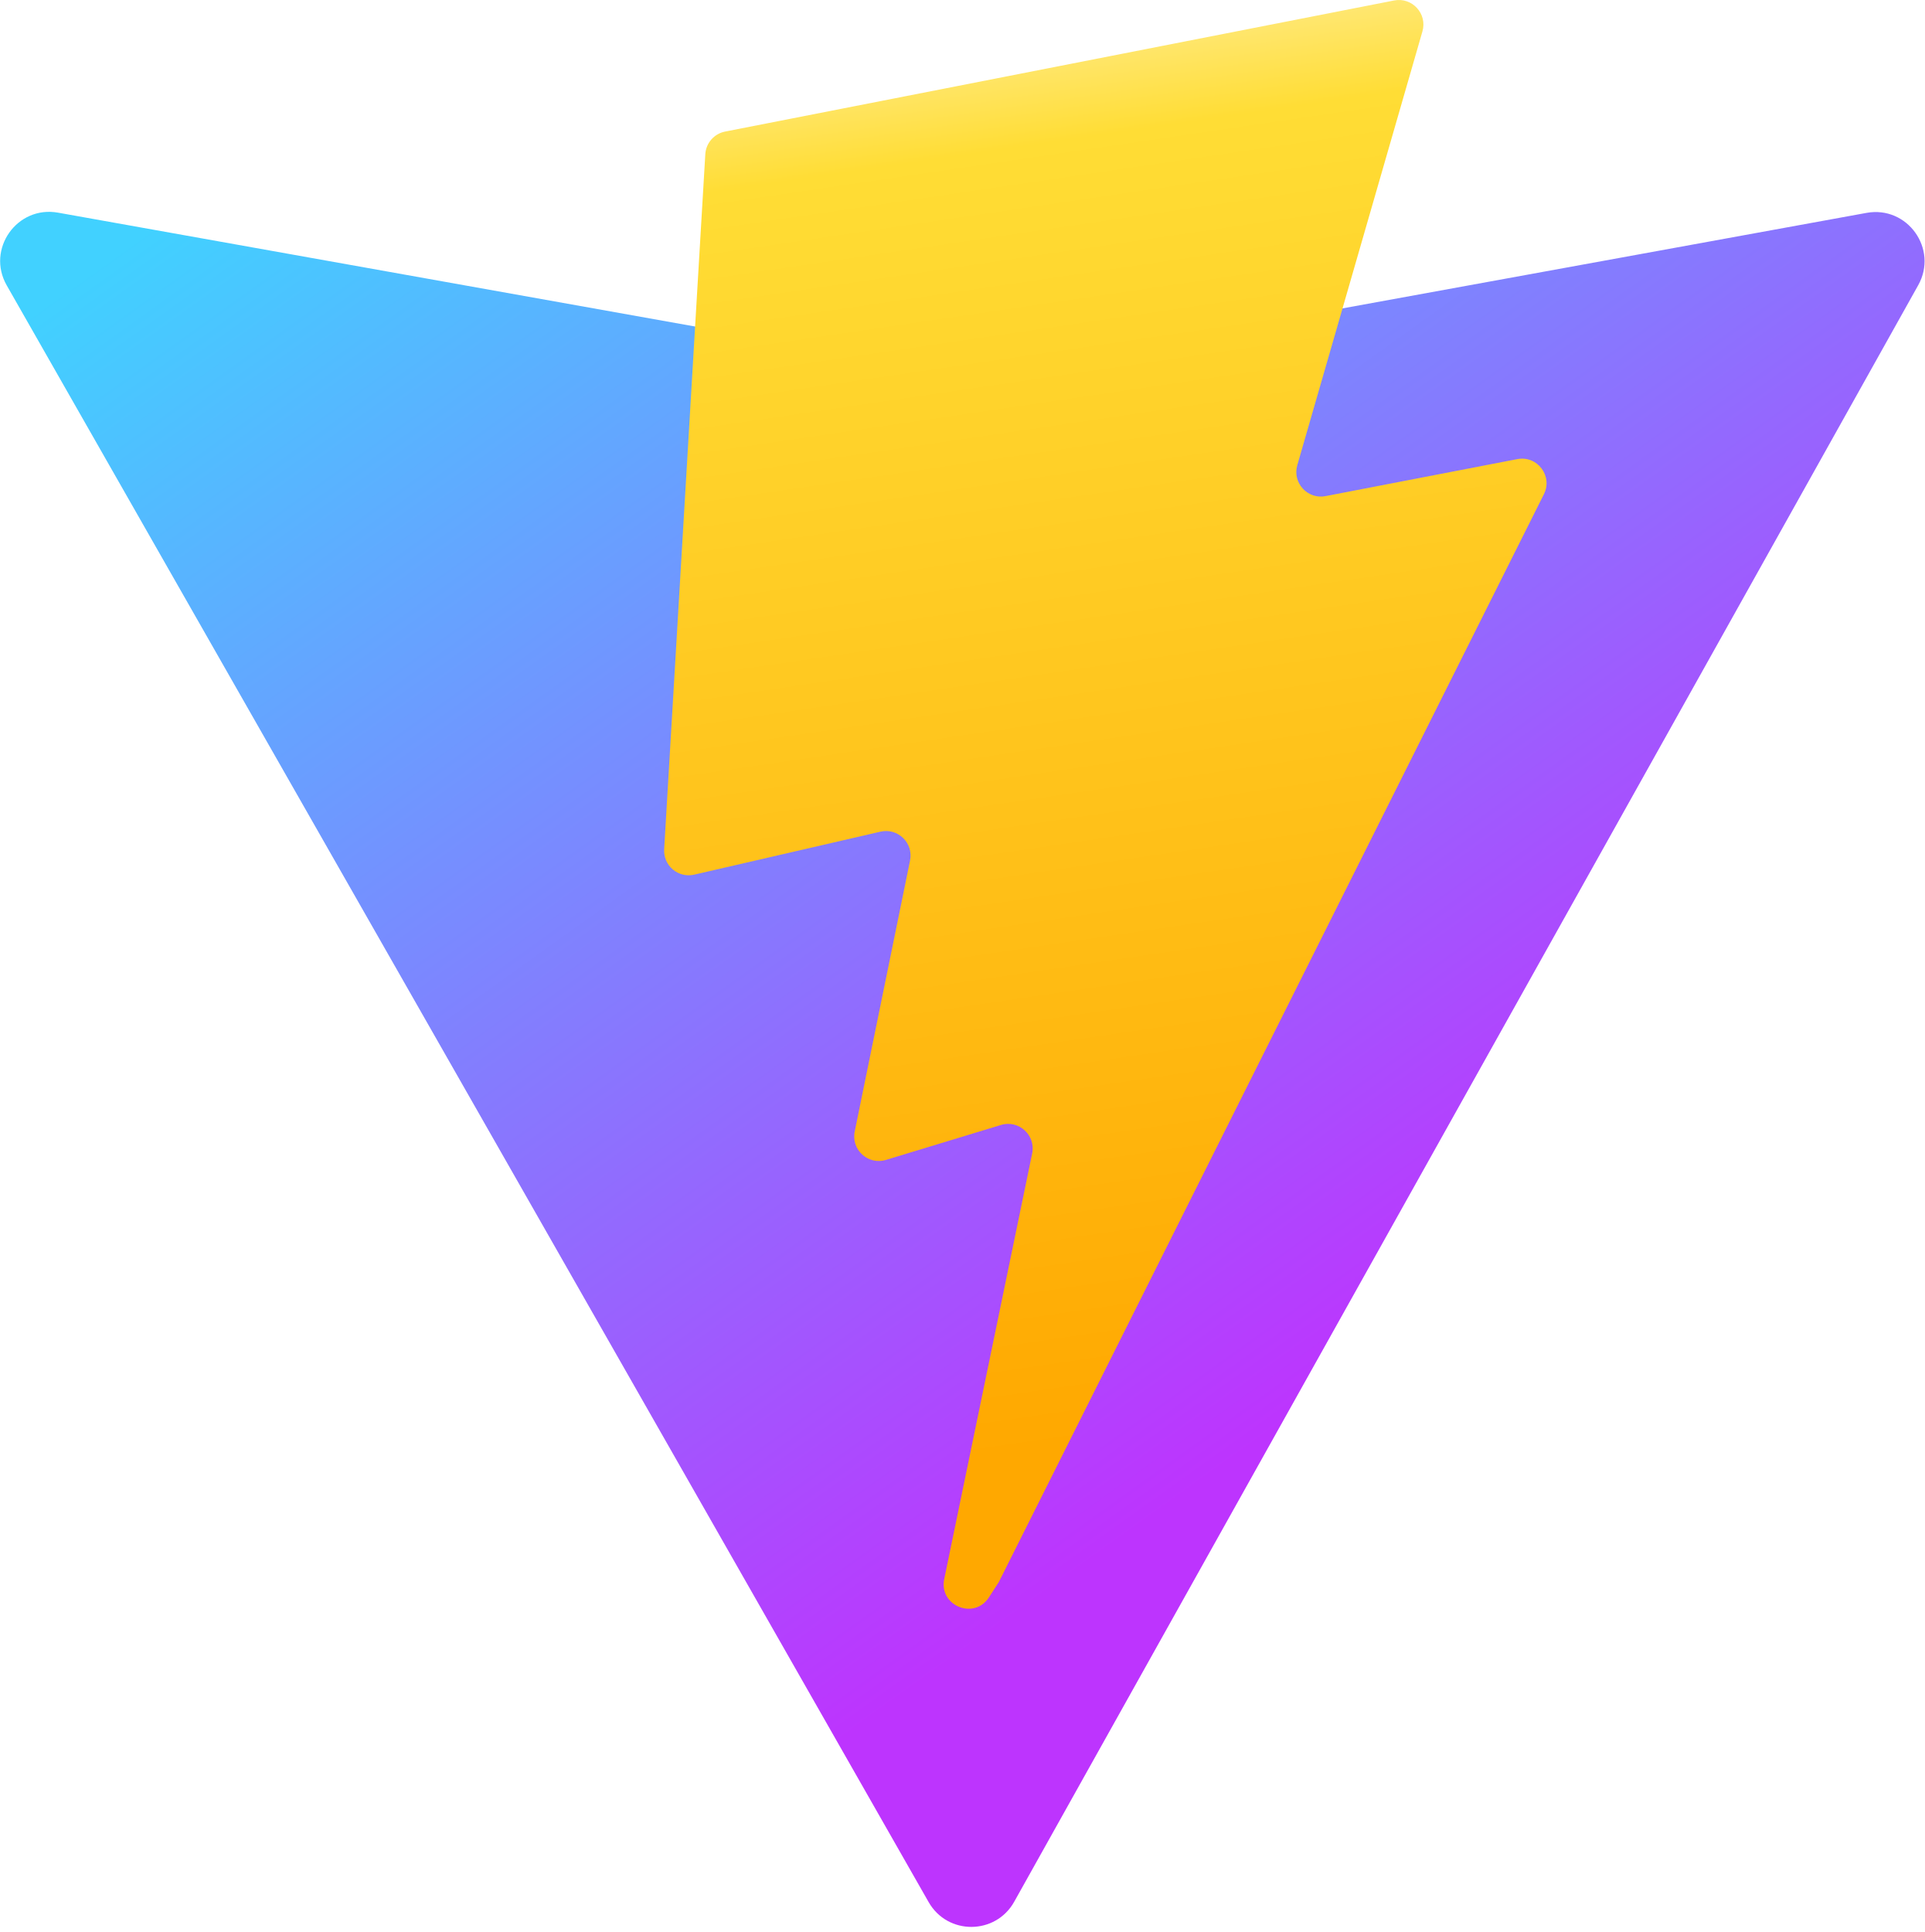
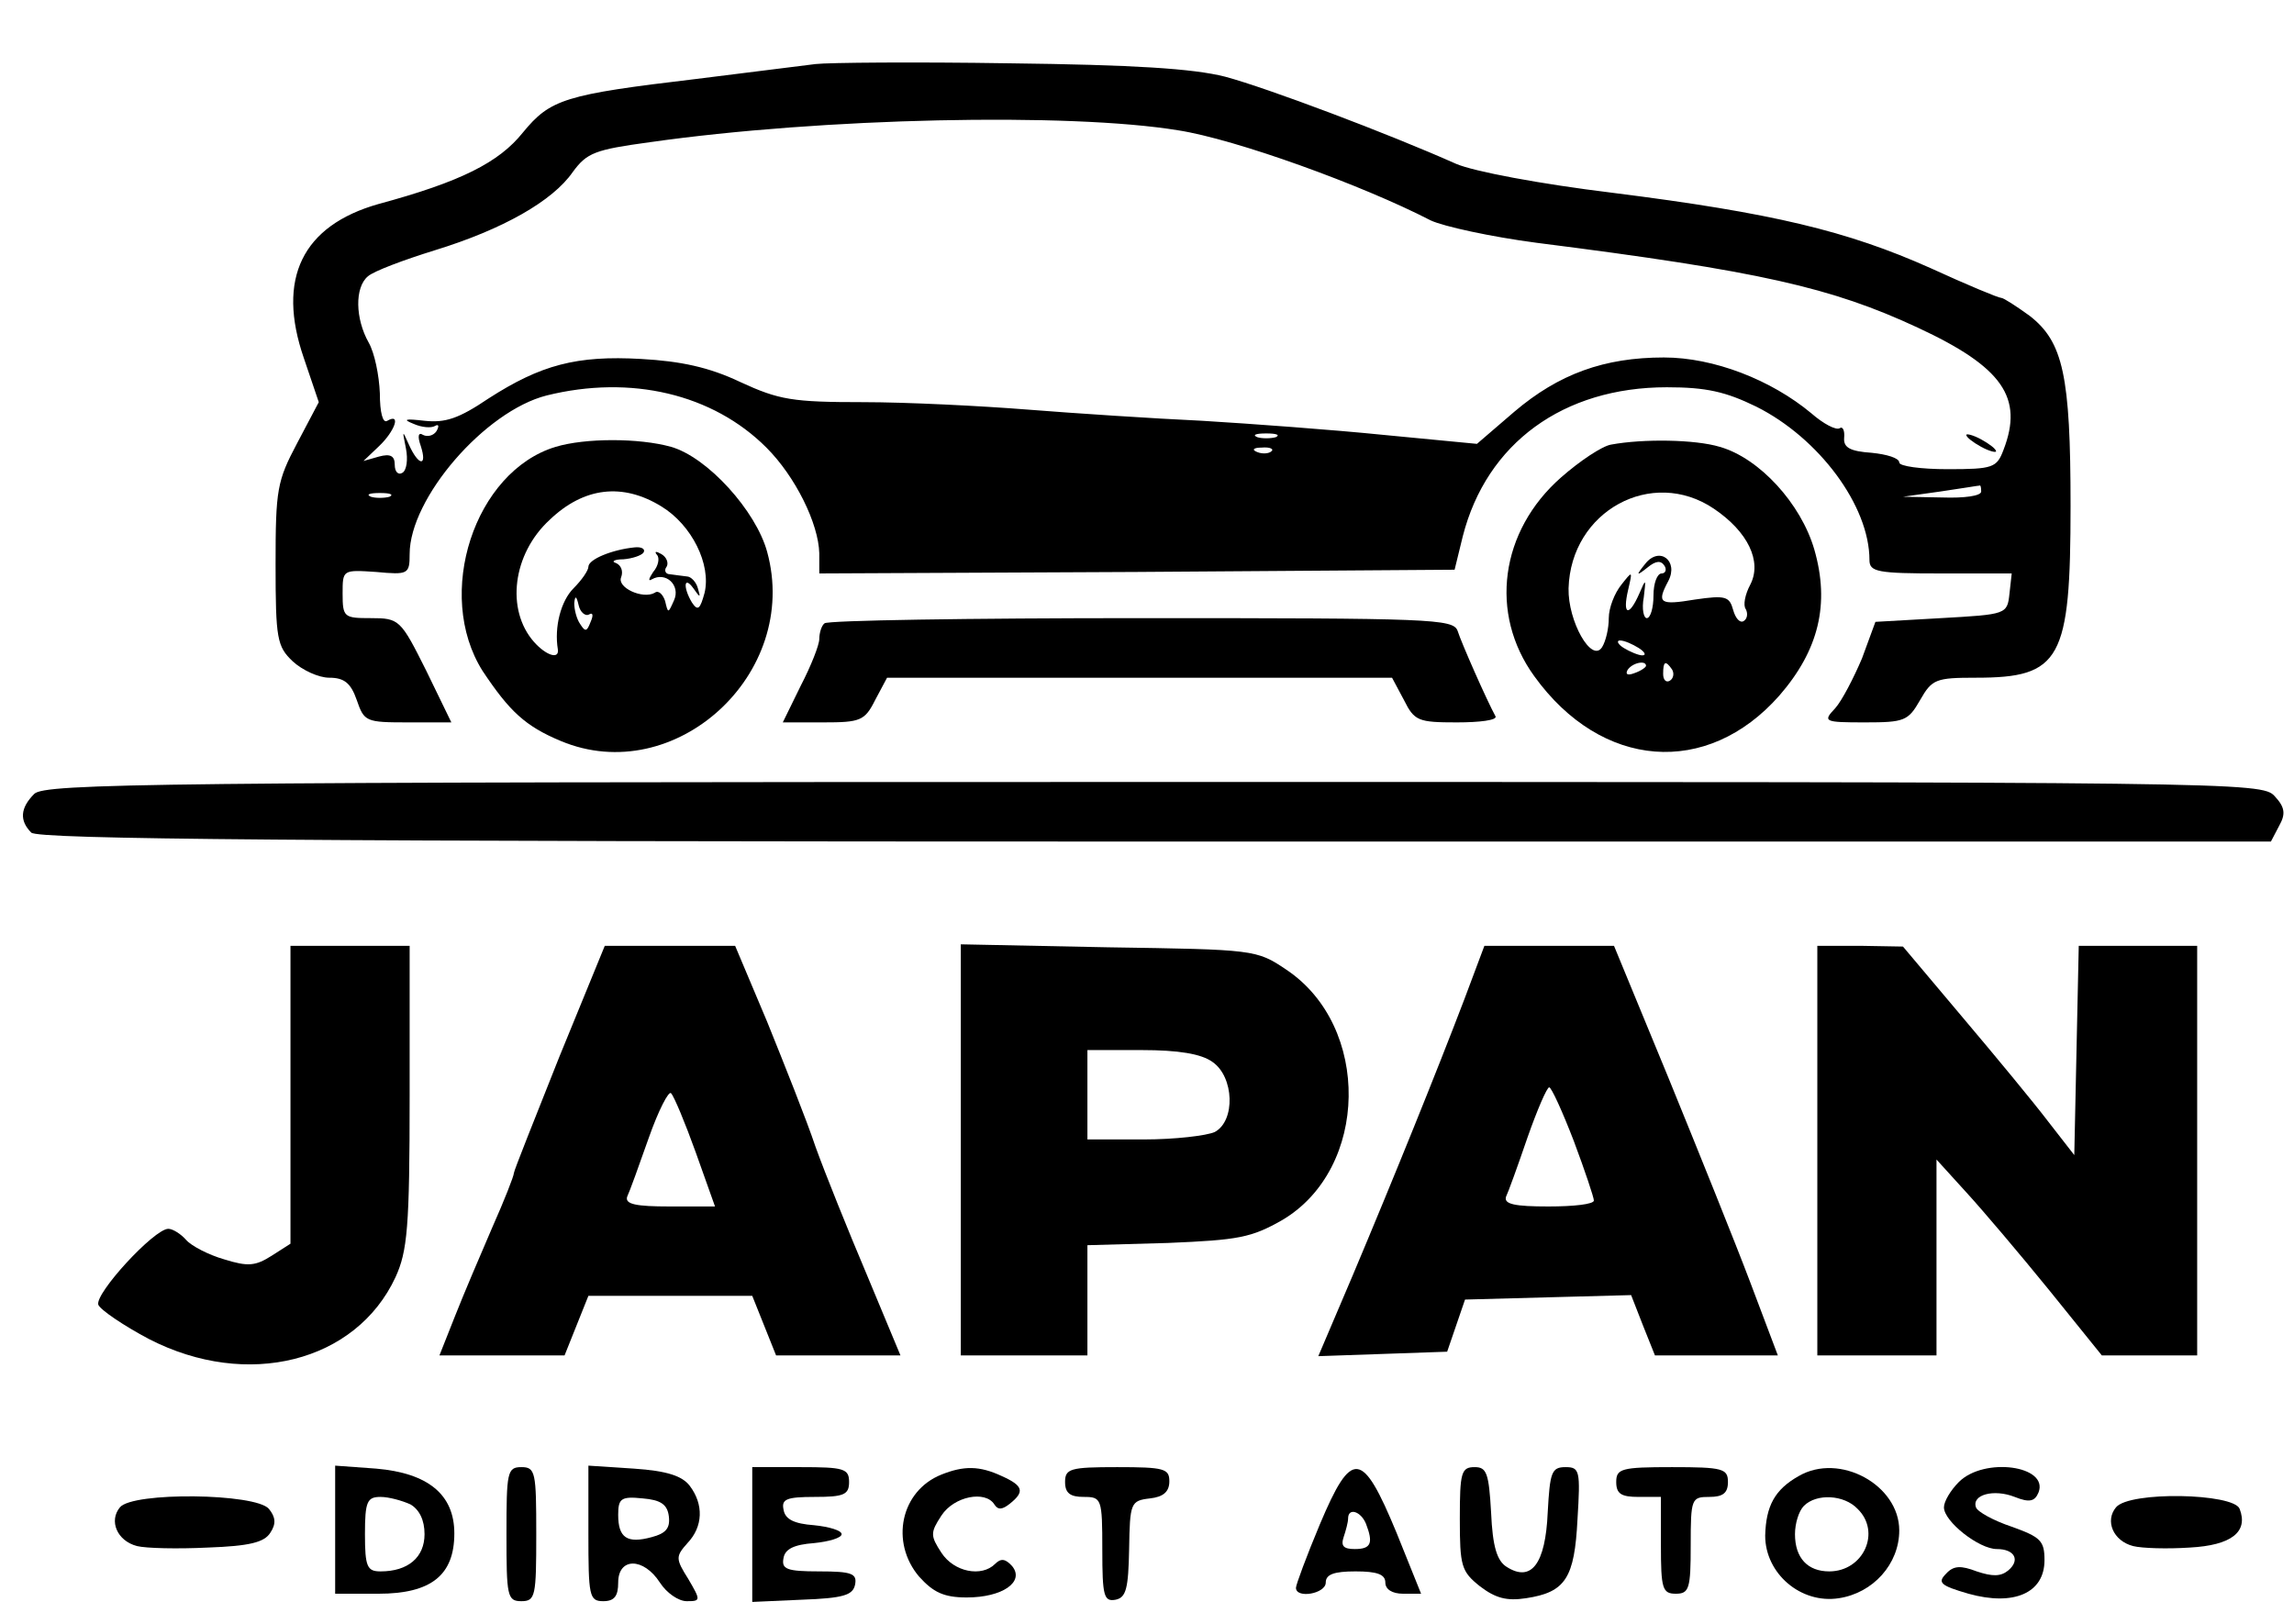
- <svg xmlns="http://www.w3.org/2000/svg" aria-hidden="true" role="img" class="iconify iconify--logos" width="31.88" height="32" preserveAspectRatio="xMidYMid meet" viewBox="0 0 256 257">
-   <defs>
-     <linearGradient id="IconifyId1813088fe1fbc01fb466" x1="-.828%" x2="57.636%" y1="7.652%" y2="78.411%">
-       <stop offset="0%" stop-color="#41D1FF" />
-       <stop offset="100%" stop-color="#BD34FE" />
-     </linearGradient>
-     <linearGradient id="IconifyId1813088fe1fbc01fb467" x1="43.376%" x2="50.316%" y1="2.242%" y2="89.03%">
-       <stop offset="0%" stop-color="#FFEA83" />
-       <stop offset="8.333%" stop-color="#FFDD35" />
-       <stop offset="100%" stop-color="#FFA800" />
-     </linearGradient>
-   </defs>
-   <path fill="url(#IconifyId1813088fe1fbc01fb466)" d="M255.153 37.938L134.897 252.976c-2.483 4.44-8.862 4.466-11.382.048L.875 37.958c-2.746-4.814 1.371-10.646 6.827-9.67l120.385 21.517a6.537 6.537 0 0 0 2.322-.004l117.867-21.483c5.438-.991 9.574 4.796 6.877 9.62Z" />
-   <path fill="url(#IconifyId1813088fe1fbc01fb467)" d="M185.432.063L96.44 17.501a3.268 3.268 0 0 0-2.634 3.014l-5.474 92.456a3.268 3.268 0 0 0 3.997 3.378l24.777-5.718c2.318-.535 4.413 1.507 3.936 3.838l-7.361 36.047c-.495 2.426 1.782 4.5 4.151 3.78l15.304-4.649c2.372-.72 4.652 1.36 4.15 3.788l-11.698 56.621c-.732 3.542 3.979 5.473 5.943 2.437l1.313-2.028l72.516-144.72c1.215-2.423-.88-5.186-3.54-4.672l-25.505 4.922c-2.396.462-4.435-1.77-3.759-4.114l16.646-57.705c.677-2.35-1.37-4.583-3.769-4.113Z" />
+ <svg xmlns="http://www.w3.org/2000/svg" version="1.0" width="308pt" height="218pt" viewBox="0 0 308 218" preserveAspectRatio="xMidYMid meet">
+   <g transform="translate(0,218) scale(0.1,-0.1)" fill="#000000" stroke="none">
+     <path d="M1095 2094 c-16 -2 -88 -11 -160 -20 -177 -21 -196 -27 -233 -72 -32 -40 -83 -66 -194 -96 -102 -29 -137 -100 -100 -207 l20 -59 -29 -55 c-27 -51 -29 -62 -29 -163 0 -100 2 -110 23 -130 13 -12 35 -22 49 -22 20 0 29 -7 37 -30 10 -29 12 -30 69 -30 l58 0 -34 70 c-34 68 -36 70 -74 70 -36 0 -38 1 -38 33 0 32 0 32 45 29 43 -4 45 -3 45 24 0 75 101 192 184 213 113 28 223 2 295 -70 39 -39 70 -102 71 -142 l0 -27 426 2 427 3 11 45 c32 125 135 200 274 200 53 0 79 -6 120 -26 84 -42 152 -133 152 -206 0 -16 11 -18 96 -18 l95 0 -3 -27 c-3 -28 -4 -28 -92 -33 l-88 -5 -18 -49 c-11 -26 -27 -57 -36 -67 -17 -18 -15 -19 40 -19 53 0 58 2 74 30 16 28 21 30 75 30 114 0 127 24 127 231 0 175 -10 220 -55 255 -18 13 -35 24 -38 24 -4 0 -47 18 -95 40 -112 50 -212 74 -426 101 -99 12 -188 29 -211 39 -92 41 -254 102 -310 117 -43 11 -124 16 -290 18 -126 2 -243 1 -260 -1z m487 -89 c77 -12 246 -73 339 -121 17 -8 81 -22 142 -30 300 -38 396 -60 512 -114 114 -53 142 -94 115 -164 -9 -24 -14 -26 -75 -26 -36 0 -65 4 -65 9 0 6 -17 11 -37 13 -29 2 -38 7 -37 20 1 10 -2 16 -6 13 -5 -3 -22 6 -38 20 -54 45 -131 75 -198 75 -80 0 -141 -22 -201 -73 l-50 -43 -125 12 c-69 7 -178 15 -244 19 -65 3 -171 10 -234 15 -63 5 -163 10 -221 10 -95 0 -113 3 -165 27 -42 20 -80 28 -133 31 -87 5 -135 -8 -205 -53 -40 -27 -58 -33 -86 -30 -26 3 -30 2 -15 -4 11 -5 24 -6 29 -3 5 3 6 0 2 -7 -4 -6 -12 -8 -18 -5 -6 4 -8 -1 -3 -15 9 -28 -3 -27 -16 2 -9 20 -9 20 -4 -5 3 -15 1 -30 -5 -33 -5 -3 -10 1 -10 11 0 12 -6 15 -21 11 l-21 -6 21 20 c21 20 30 45 11 34 -6 -4 -10 11 -10 37 -1 24 -7 54 -15 68 -18 32 -19 74 -1 89 8 7 48 22 90 35 91 28 158 66 185 105 19 26 30 30 103 40 232 33 564 40 710 16z m131 -412 c-7 -2 -19 -2 -25 0 -7 3 -2 5 12 5 14 0 19 -2 13 -5z m-6 -19 c-3 -3 -12 -4 -19 -1 -8 3 -5 6 6 6 11 1 17 -2 13 -5z m953 -54 c0 -6 -23 -9 -52 -8 l-53 1 50 7 c28 4 51 8 53 8 1 1 2 -2 2 -8z m-2137 -7 c-7 -2 -19 -2 -25 0 -7 3 -2 5 12 5 14 0 19 -2 13 -5z" />
+     <path d="M2640 1596 c0 -3 9 -10 20 -16 11 -6 20 -8 20 -6 0 3 -9 10 -20 16 -11 6 -20 8 -20 6z" />
+     <path d="M746 1580 c-109 -33 -163 -198 -98 -301 36 -54 57 -74 105 -94 153 -64 322 90 277 254 -15 55 -80 127 -129 141 -43 12 -115 12 -155 0z m142 -80 c41 -25 67 -78 58 -116 -6 -22 -9 -25 -17 -13 -12 20 -11 37 2 19 9 -13 10 -13 6 0 -2 8 -9 16 -15 16 -7 1 -17 2 -23 3 -5 0 -8 5 -4 10 3 5 0 13 -7 17 -7 4 -10 4 -6 -1 4 -4 2 -15 -5 -23 -6 -9 -7 -13 -2 -10 19 11 39 -8 30 -28 -8 -18 -8 -18 -12 -1 -3 9 -9 15 -14 11 -16 -9 -51 7 -45 21 3 8 0 16 -7 19 -7 2 -2 5 10 5 12 1 24 5 27 9 3 5 -3 8 -12 7 -30 -3 -62 -16 -62 -26 0 -5 -9 -18 -20 -29 -17 -17 -26 -52 -21 -82 2 -14 -16 -8 -32 10 -38 43 -29 118 21 164 46 44 98 50 150 18z m-97 -145 c5 3 6 -1 2 -10 -5 -13 -7 -14 -14 -3 -5 7 -8 20 -8 28 1 11 3 10 6 -3 2 -9 9 -15 14 -12z" />
+     <path d="M2163 1583 c-12 -2 -42 -22 -67 -44 -82 -72 -97 -183 -36 -267 90 -125 232 -136 329 -26 53 61 68 123 47 196 -18 62 -74 123 -127 138 -33 10 -103 11 -146 3z m138 -86 c46 -31 65 -71 49 -102 -7 -13 -10 -28 -6 -33 3 -6 2 -13 -3 -16 -5 -3 -11 4 -14 15 -5 18 -10 20 -51 14 -48 -8 -52 -5 -36 25 14 27 -12 47 -31 23 -13 -16 -12 -17 3 -5 11 9 18 10 23 2 3 -5 1 -10 -4 -10 -6 0 -11 -13 -11 -30 0 -16 -4 -30 -9 -30 -4 0 -7 12 -4 28 3 25 3 26 -6 5 -14 -32 -23 -29 -15 5 6 26 6 26 -9 7 -9 -11 -17 -31 -17 -45 0 -14 -4 -31 -9 -39 -14 -22 -46 35 -45 79 3 104 112 163 195 107z m-101 -187 c8 -5 11 -10 5 -10 -5 0 -17 5 -25 10 -8 5 -10 10 -5 10 6 0 17 -5 25 -10z m10 -24 c0 -2 -7 -7 -16 -10 -8 -3 -12 -2 -9 4 6 10 25 14 25 6z m35 -5 c3 -5 2 -12 -3 -15 -5 -3 -9 1 -9 9 0 17 3 19 12 6z" />
+     <path d="M1107 1343 c-4 -3 -7 -13 -7 -21 0 -8 -11 -36 -25 -63 l-24 -49 54 0 c50 0 56 2 70 30 l16 30 339 0 339 0 16 -30 c14 -28 19 -30 71 -30 31 0 54 3 52 8 -12 22 -46 99 -51 115 -6 16 -35 17 -425 17 -230 0 -422 -3 -425 -7z" />
+     <path d="M46 1114 c-19 -19 -20 -36 -4 -52 9 -9 358 -12 1510 -12 l1497 0 11 21 c9 16 8 25 -6 40 -17 19 -51 19 -1505 19 -1339 0 -1489 -2 -1503 -16z" />
+     <path d="M390 710 l0 -200 -25 -16 c-22 -14 -32 -15 -64 -5 -21 6 -44 18 -51 26 -7 8 -18 15 -24 15 -19 0 -99 -87 -94 -102 3 -7 34 -28 68 -46 132 -68 278 -31 331 83 16 35 19 67 19 243 l0 202 -80 0 -80 0 0 -200z" />
+     <path d="M751 761 c-33 -83 -61 -153 -61 -156 0 -4 -13 -37 -29 -73 -16 -37 -39 -91 -50 -119 l-21 -53 84 0 84 0 16 40 16 40 110 0 110 0 16 -40 16 -40 84 0 83 0 -45 108 c-25 59 -56 136 -69 172 -12 36 -42 111 -65 168 l-43 102 -87 0 -88 0 -61 -149z m183 -128 l26 -73 -61 0 c-45 0 -60 3 -57 13 3 6 16 42 29 79 13 37 27 64 30 60 4 -4 19 -40 33 -79z" />
+     <path d="M1290 636 l0 -276 85 0 85 0 0 74 0 74 108 3 c95 4 112 7 154 31 116 69 119 260 5 336 -40 27 -43 27 -239 30 l-198 4 0 -276z m338 118 c29 -20 31 -79 3 -94 -11 -5 -54 -10 -95 -10 l-76 0 0 60 0 60 73 0 c49 0 80 -5 95 -16z" />
+     <path d="M1966 838 c-37 -97 -94 -238 -150 -371 l-46 -108 87 3 86 3 12 35 12 35 111 3 112 3 16 -41 16 -40 83 0 82 0 -37 98 c-20 53 -70 177 -110 275 l-73 177 -87 0 -87 0 -27 -72z m147 -190 c15 -40 27 -76 27 -80 0 -5 -27 -8 -61 -8 -45 0 -60 3 -57 13 3 6 16 42 29 80 13 37 26 67 29 67 3 0 18 -33 33 -72z" />
+     <path d="M2440 635 l0 -275 80 0 80 0 0 131 0 132 40 -44 c22 -24 72 -83 111 -131 l71 -88 64 0 64 0 0 275 0 275 -80 0 -79 0 -3 -140 -3 -141 -35 45 c-19 25 -71 88 -115 140 l-80 95 -57 1 -58 0 0 -275z" />
+     <path d="M450 126 l0 -86 58 0 c71 0 102 25 102 81 0 52 -35 81 -105 87 l-55 4 0 -86z m101 34 c12 -7 19 -21 19 -40 0 -31 -22 -50 -59 -50 -18 0 -21 6 -21 50 0 44 3 50 21 50 11 0 29 -5 40 -10z" />
+     <path d="M680 120 c0 -83 1 -90 20 -90 19 0 20 7 20 90 0 83 -1 90 -20 90 -19 0 -20 -7 -20 -90z" />
+     <path d="M790 121 c0 -84 1 -91 20 -91 15 0 20 7 20 25 0 34 34 34 56 0 9 -14 25 -25 36 -25 19 0 19 1 2 30 -17 27 -17 30 -1 48 21 22 22 52 3 77 -10 13 -30 20 -75 23 l-61 4 0 -91z m108 23 c2 -16 -4 -23 -23 -28 -33 -9 -45 -1 -45 30 0 22 4 25 33 22 24 -2 33 -8 35 -24z" />
+     <path d="M1010 120 l0 -91 67 3 c55 2 68 6 71 20 3 15 -4 18 -48 18 -44 0 -51 3 -48 18 2 12 14 18 41 20 20 2 37 7 37 12 0 5 -17 10 -37 12 -27 2 -39 8 -41 21 -3 14 4 17 42 17 39 0 46 3 46 20 0 18 -7 20 -65 20 l-65 0 0 -90z" />
+     <path d="M1264 200 c-55 -22 -69 -91 -30 -137 19 -21 33 -28 64 -28 48 0 78 21 61 42 -9 10 -15 11 -23 3 -18 -18 -55 -11 -72 15 -15 23 -15 27 0 50 17 26 59 34 71 15 5 -8 11 -7 21 1 20 16 18 24 -11 37 -30 14 -51 14 -81 2z" />
+     <path d="M1430 190 c0 -15 7 -20 25 -20 24 0 25 -2 25 -71 0 -62 2 -70 18 -67 14 3 17 15 18 68 1 62 2 65 28 68 18 2 26 9 26 23 0 17 -7 19 -70 19 -63 0 -70 -2 -70 -20z" />
+     <path d="M1772 133 c-18 -43 -32 -81 -32 -85 0 -15 40 -8 40 7 0 11 11 15 40 15 29 0 40 -4 40 -15 0 -9 9 -15 24 -15 l24 0 -33 82 c-46 111 -60 113 -103 11z m62 1 c10 -26 7 -34 -15 -34 -15 0 -19 4 -15 16 3 9 6 20 6 25 0 15 17 10 24 -7z" />
+     <path d="M1960 141 c0 -64 2 -71 27 -91 21 -16 36 -20 62 -16 53 8 65 27 69 106 4 65 3 70 -16 70 -19 0 -21 -7 -24 -61 -3 -69 -22 -94 -55 -73 -13 8 -19 27 -21 73 -3 53 -6 61 -22 61 -18 0 -20 -7 -20 -69z" />
+     <path d="M2170 190 c0 -16 7 -20 30 -20 l30 0 0 -65 c0 -58 2 -65 20 -65 18 0 20 7 20 65 0 63 1 65 25 65 18 0 25 5 25 20 0 18 -7 20 -75 20 -68 0 -75 -2 -75 -20z" />
+     <path d="M2415 198 c-32 -18 -44 -40 -45 -80 0 -51 48 -92 99 -84 46 7 81 46 81 91 0 61 -80 105 -135 73z m79 -44 c32 -31 8 -84 -38 -84 -29 0 -46 18 -46 50 0 14 5 31 12 38 17 17 54 15 72 -4z" />
+     <path d="M2630 190 c-11 -11 -20 -26 -20 -34 0 -19 47 -56 71 -56 24 0 32 -15 15 -29 -10 -8 -21 -8 -42 -1 -21 8 -31 8 -41 -3 -12 -12 -8 -16 30 -27 61 -17 102 1 102 45 0 26 -5 31 -44 45 -24 8 -46 20 -48 26 -6 17 24 25 52 14 20 -8 27 -6 32 6 14 36 -73 48 -107 14z" />
+     <path d="M161 156 c-15 -18 -4 -45 23 -52 12 -3 54 -4 95 -2 56 2 76 7 84 20 8 12 7 21 -2 32 -18 21 -183 23 -200 2z" />
+     <path d="M2841 156 c-15 -18 -4 -45 23 -52 12 -3 46 -4 76 -2 56 3 79 21 67 52 -8 21 -148 24 -166 2z" />
+   </g>
</svg>
